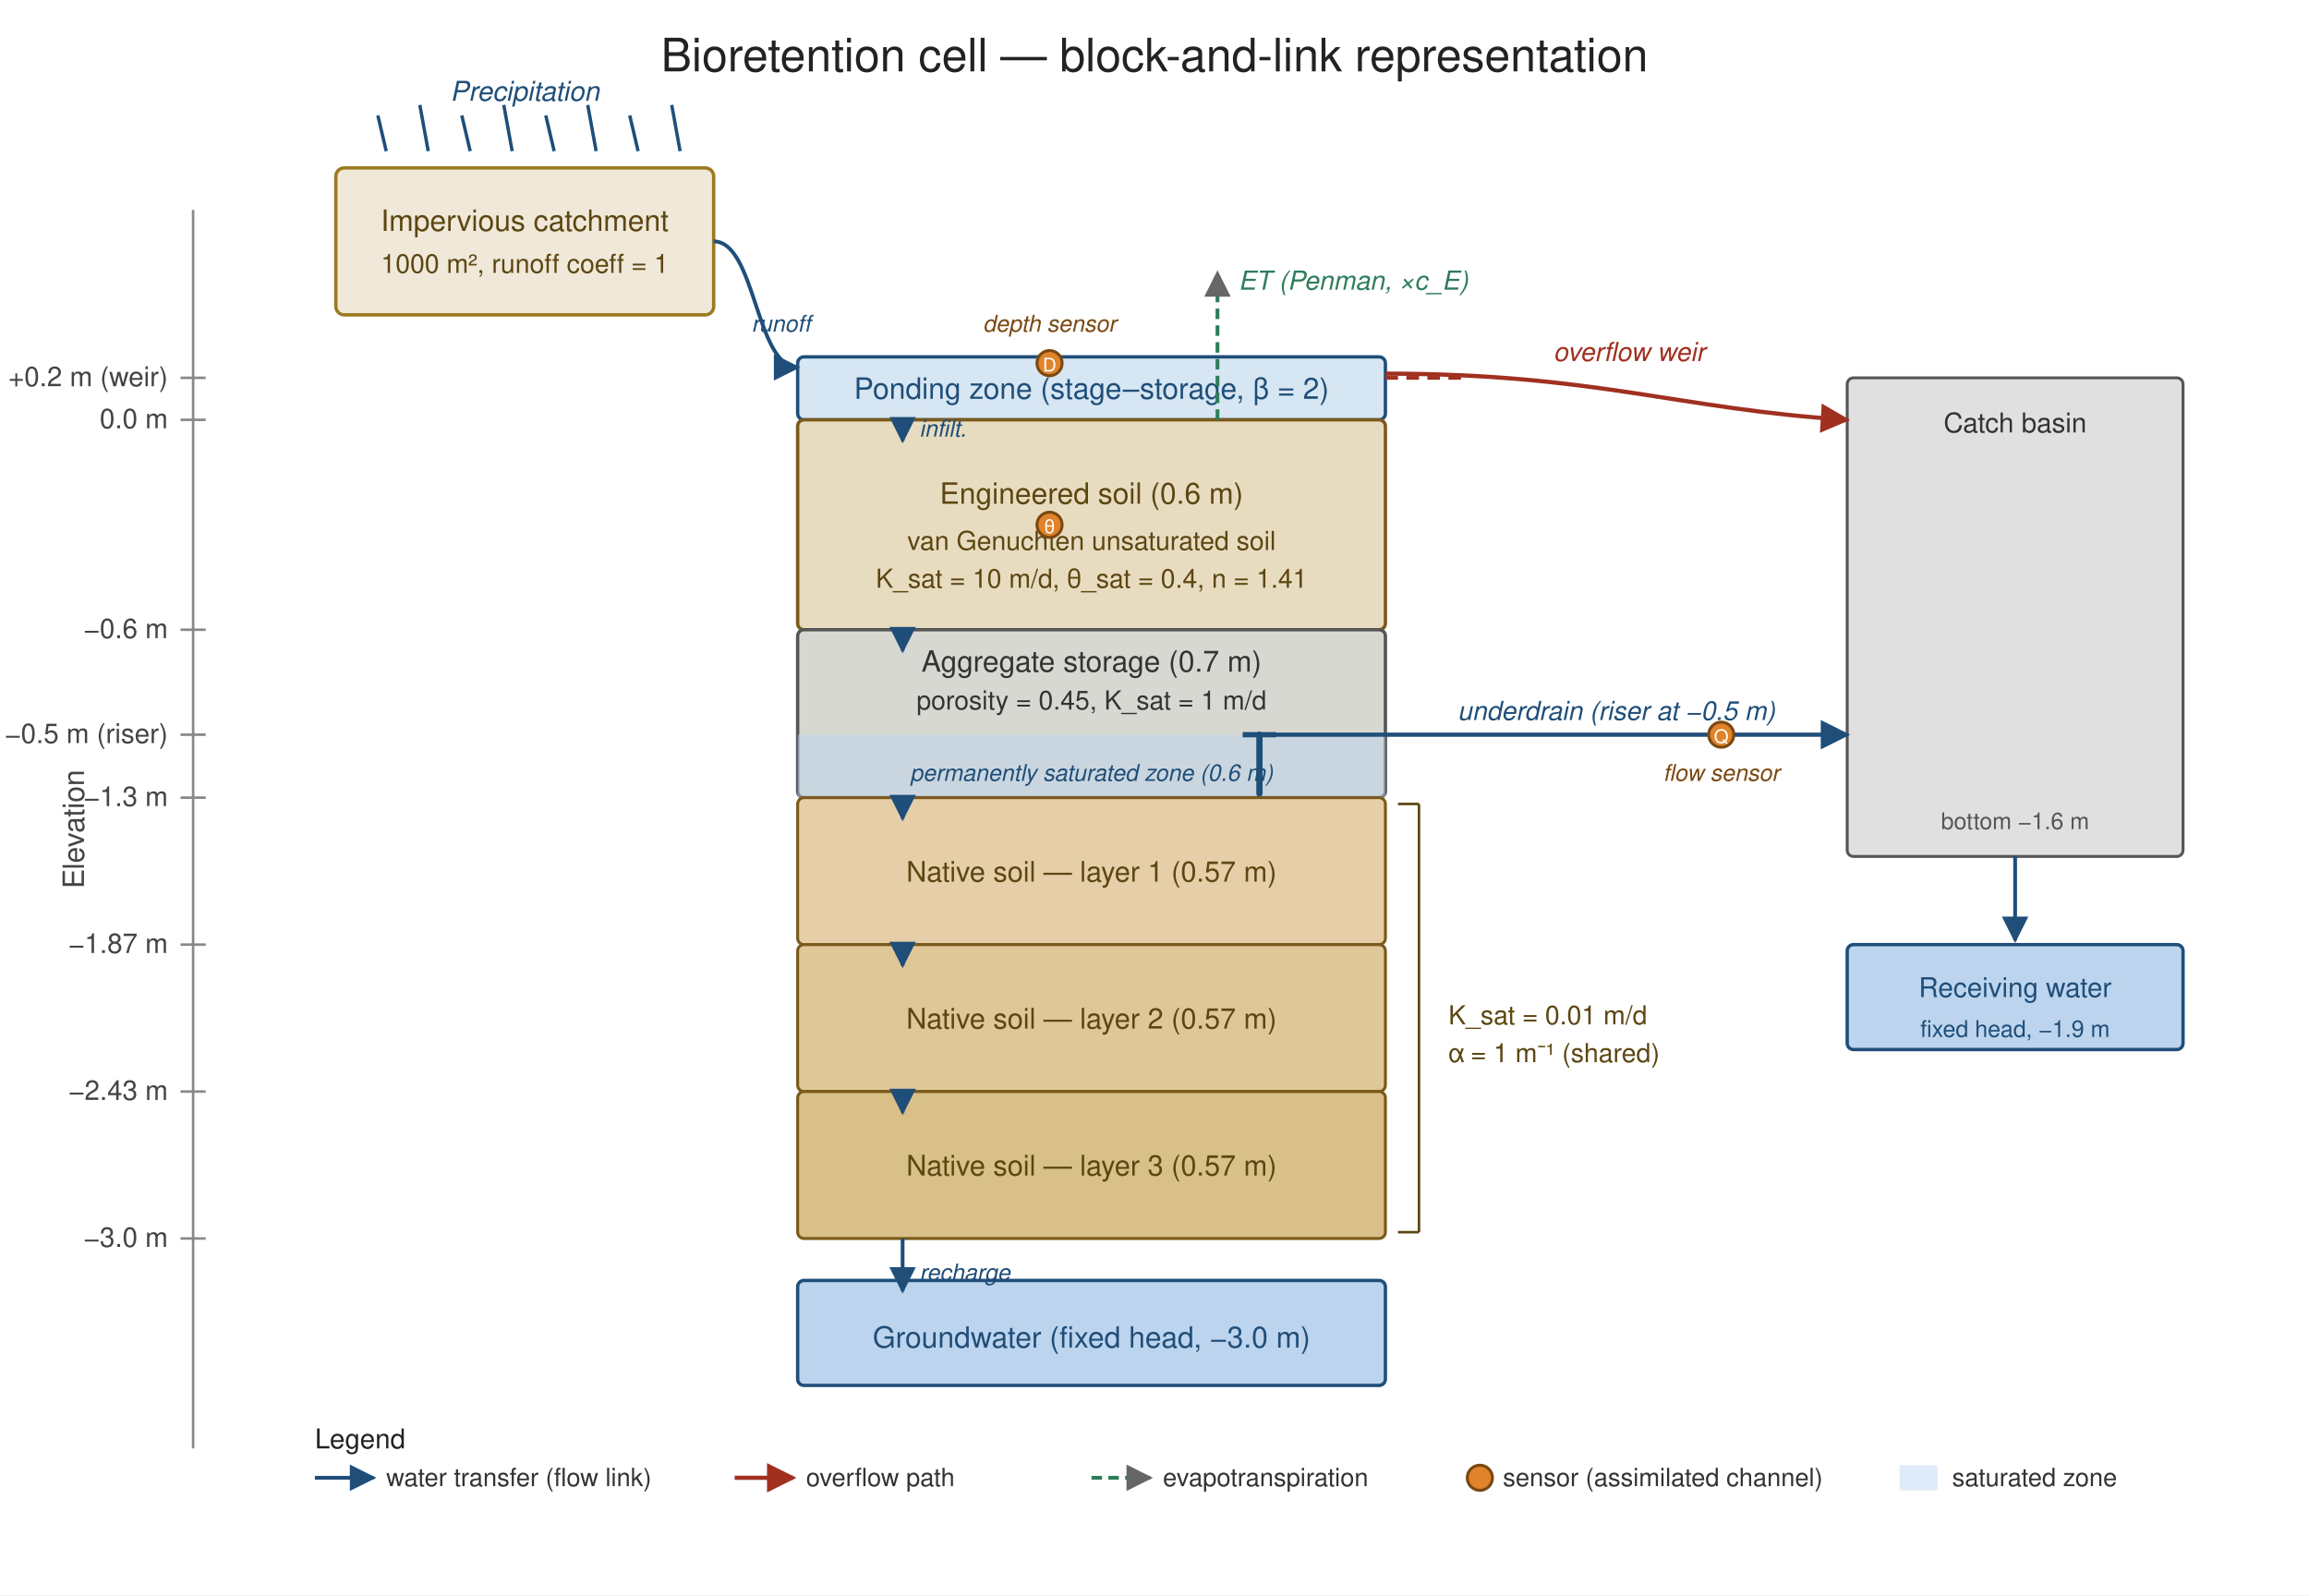
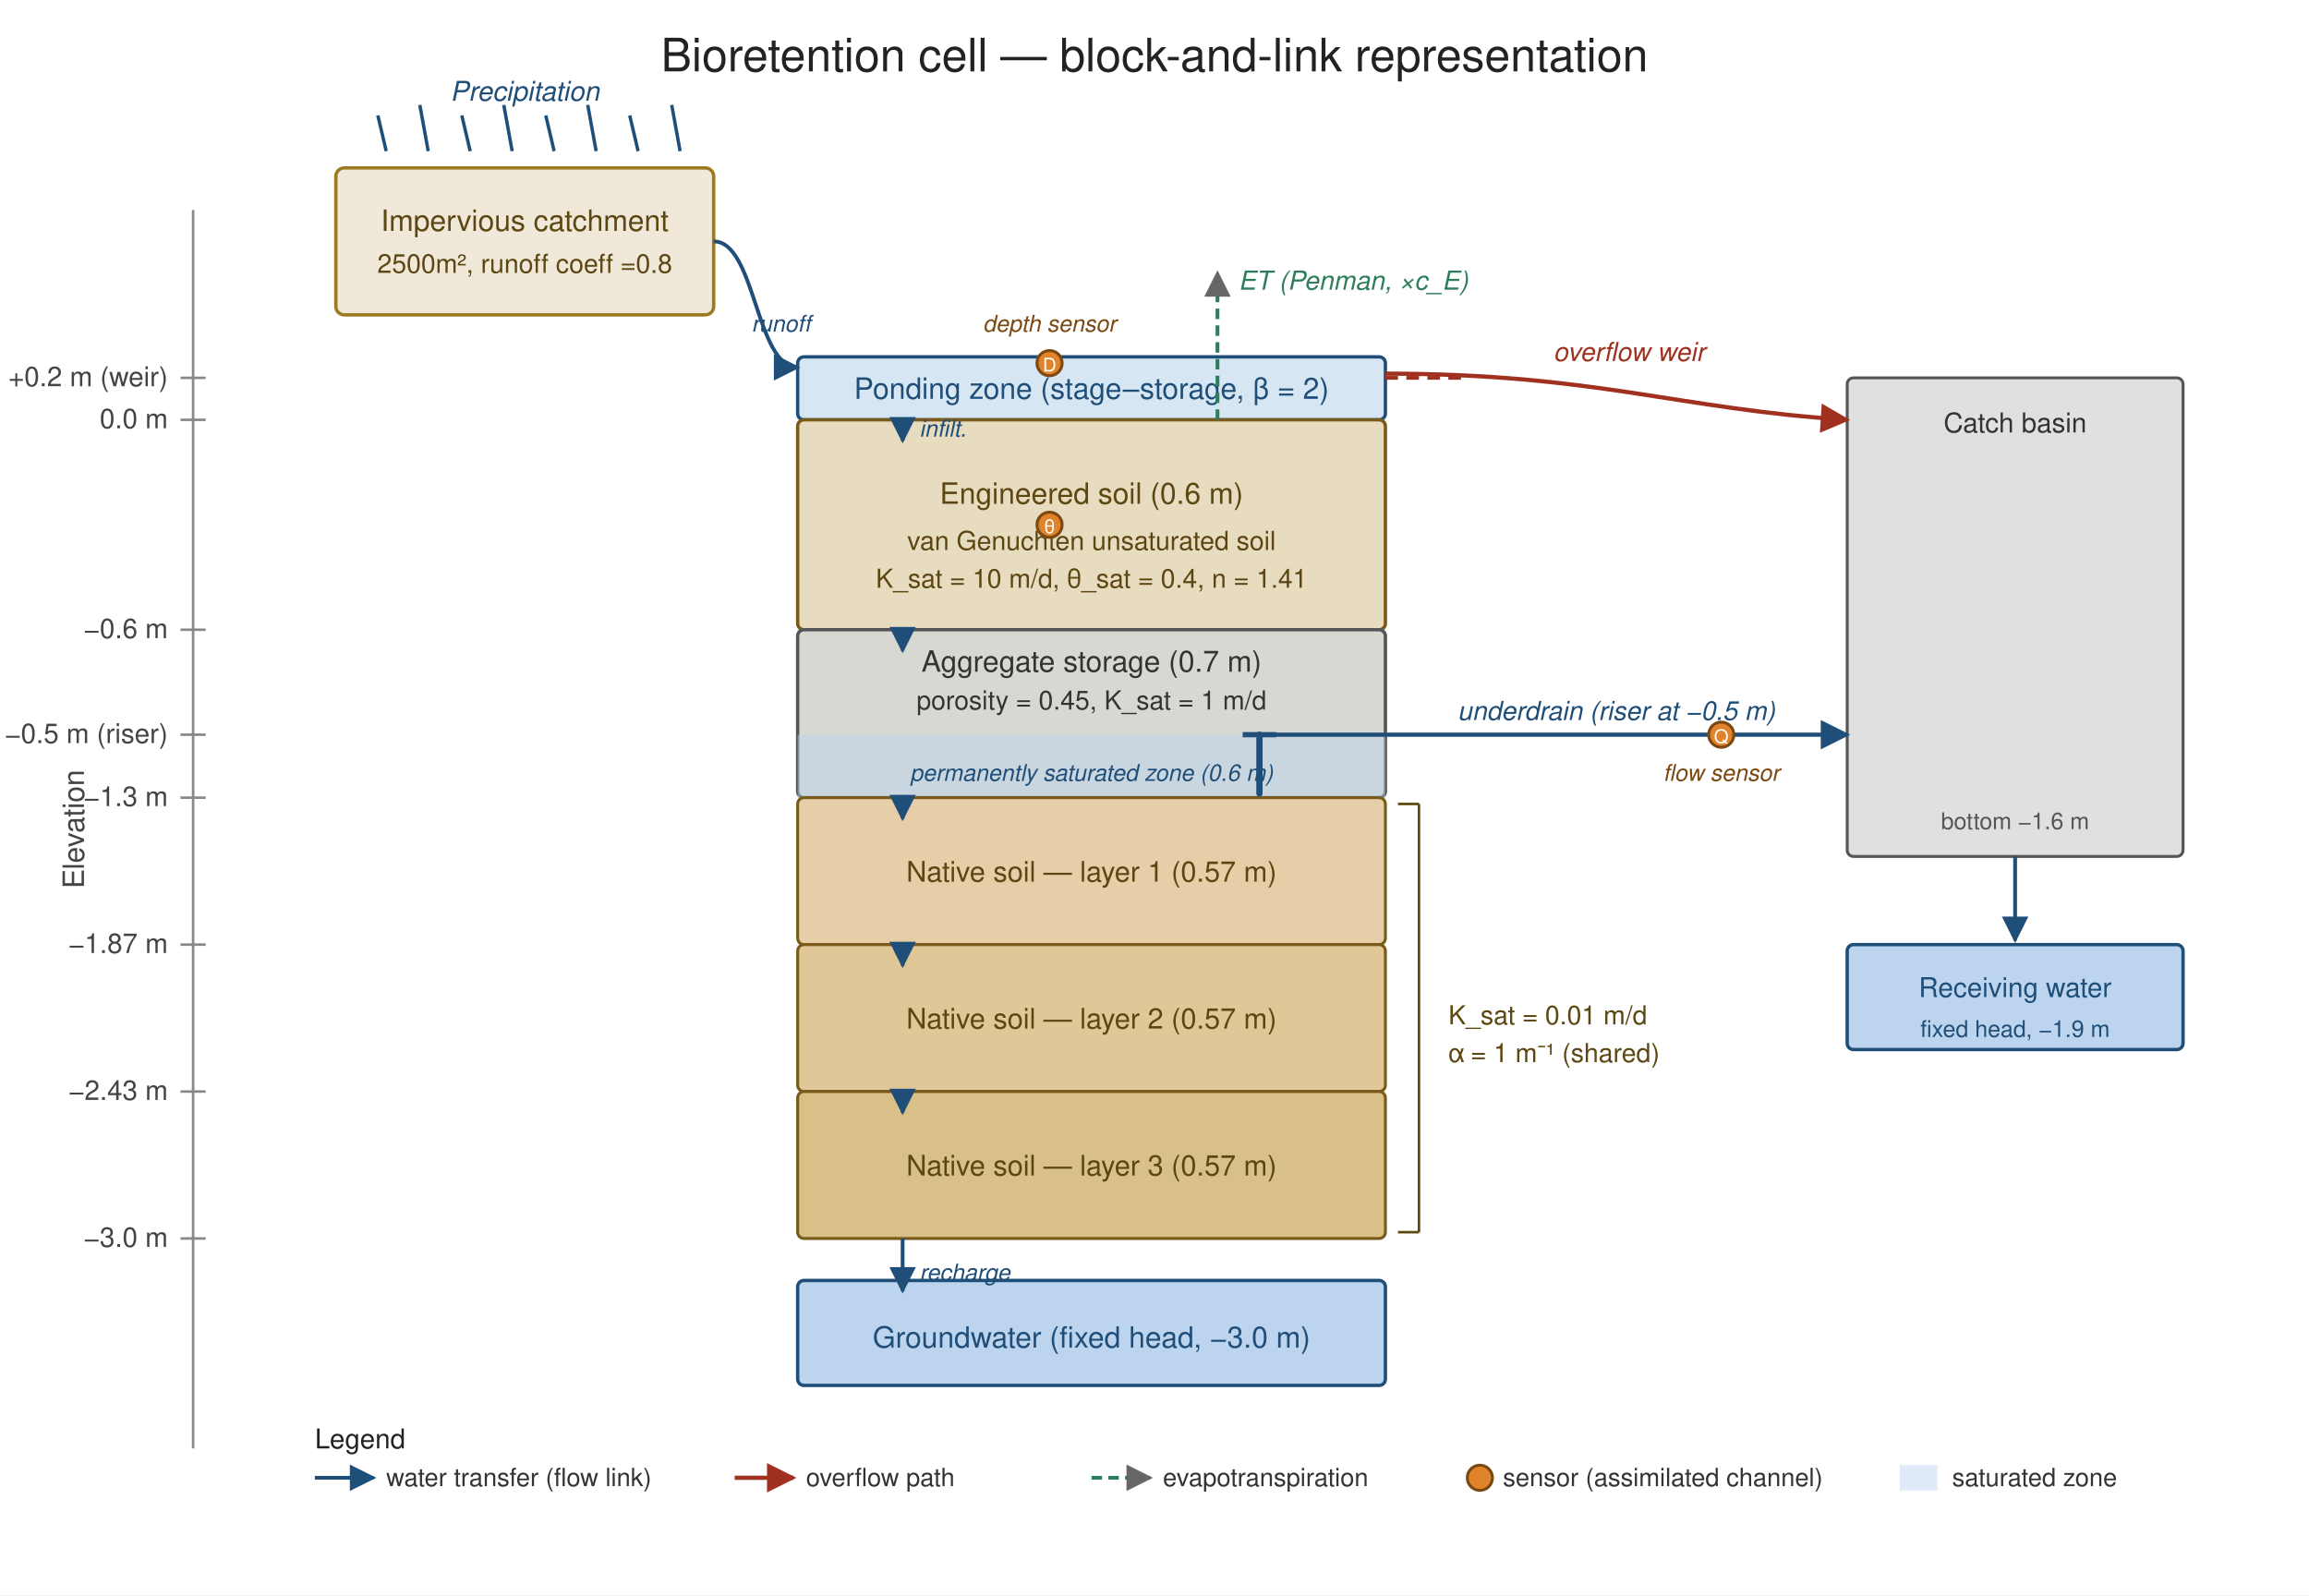
- <svg xmlns="http://www.w3.org/2000/svg" viewBox="0 0 1100 760" font-family="Helvetica, Arial, sans-serif">
-   <defs>
+ <svg xmlns="http://www.w3.org/2000/svg" viewBox="0 0 1100 760" font-family="Helvetica, Arial, sans-serif" version="1.1" id="svg60">
+   <defs id="defs3">
    <marker id="arrow" viewBox="0 0 10 10" refX="9" refY="5" markerWidth="7" markerHeight="7" orient="auto-start-reverse">
-       <path d="M 0 0 L 10 5 L 0 10 z" fill="#1F4E79" />
+       <path d="M 0 0 L 10 5 L 0 10 z" fill="#1F4E79" id="path1" />
    </marker>
    <marker id="arrow-gray" viewBox="0 0 10 10" refX="9" refY="5" markerWidth="7" markerHeight="7" orient="auto-start-reverse">
-       <path d="M 0 0 L 10 5 L 0 10 z" fill="#666666" />
+       <path d="M 0 0 L 10 5 L 0 10 z" fill="#666666" id="path2" />
    </marker>
    <marker id="arrow-overflow" viewBox="0 0 10 10" refX="9" refY="5" markerWidth="7" markerHeight="7" orient="auto-start-reverse">
-       <path d="M 0 0 L 10 5 L 0 10 z" fill="#A03020" />
+       <path d="M 0 0 L 10 5 L 0 10 z" fill="#A03020" id="path3" />
    </marker>
  </defs>
-   <rect width="1100" height="760" fill="white" />
-   <text x="550" y="34" font-size="22" font-weight="500" text-anchor="middle" fill="#222222">
+   <rect width="1100" height="760" fill="white" id="rect3" />
+   <text x="550" y="34" font-size="22" font-weight="500" text-anchor="middle" fill="#222222" id="text3">
    Bioretention cell — block-and-link representation
  </text>
-   <line x1="92" y1="100" x2="92" y2="690" stroke="#888888" stroke-width="1.2" />
-   <g font-size="13" fill="#444444">
-     <line x1="86" y1="200" x2="98" y2="200" stroke="#888888" stroke-width="1.2" />
-     <text x="80" y="204" text-anchor="end">0.0 m</text>
-     <line x1="86" y1="180" x2="98" y2="180" stroke="#888888" stroke-width="1.2" />
-     <text x="80" y="184" text-anchor="end">+0.2 m (weir)</text>
-     <line x1="86" y1="300" x2="98" y2="300" stroke="#888888" stroke-width="1.2" />
-     <text x="80" y="304" text-anchor="end">−0.6 m</text>
-     <line x1="86" y1="350" x2="98" y2="350" stroke="#888888" stroke-width="1.2" />
-     <text x="80" y="354" text-anchor="end">−0.5 m (riser)</text>
-     <line x1="86" y1="380" x2="98" y2="380" stroke="#888888" stroke-width="1.2" />
-     <text x="80" y="384" text-anchor="end">−1.3 m</text>
-     <line x1="86" y1="450" x2="98" y2="450" stroke="#888888" stroke-width="1.2" />
-     <text x="80" y="454" text-anchor="end">−1.87 m</text>
-     <line x1="86" y1="520" x2="98" y2="520" stroke="#888888" stroke-width="1.2" />
-     <text x="80" y="524" text-anchor="end">−2.43 m</text>
-     <line x1="86" y1="590" x2="98" y2="590" stroke="#888888" stroke-width="1.2" />
-     <text x="80" y="594" text-anchor="end">−3.0 m</text>
+   <line x1="92" y1="100" x2="92" y2="690" stroke="#888888" stroke-width="1.2" id="line3" />
+   <g font-size="13" fill="#444444" id="g11">
+     <line x1="86" y1="200" x2="98" y2="200" stroke="#888888" stroke-width="1.2" id="line4" />
+     <text x="80" y="204" text-anchor="end" id="text4">0.0 m</text>
+     <line x1="86" y1="180" x2="98" y2="180" stroke="#888888" stroke-width="1.2" id="line5" />
+     <text x="80" y="184" text-anchor="end" id="text5">+0.2 m (weir)</text>
+     <line x1="86" y1="300" x2="98" y2="300" stroke="#888888" stroke-width="1.2" id="line6" />
+     <text x="80" y="304" text-anchor="end" id="text6">−0.6 m</text>
+     <line x1="86" y1="350" x2="98" y2="350" stroke="#888888" stroke-width="1.2" id="line7" />
+     <text x="80" y="354" text-anchor="end" id="text7">−0.5 m (riser)</text>
+     <line x1="86" y1="380" x2="98" y2="380" stroke="#888888" stroke-width="1.2" id="line8" />
+     <text x="80" y="384" text-anchor="end" id="text8">−1.3 m</text>
+     <line x1="86" y1="450" x2="98" y2="450" stroke="#888888" stroke-width="1.2" id="line9" />
+     <text x="80" y="454" text-anchor="end" id="text9">−1.87 m</text>
+     <line x1="86" y1="520" x2="98" y2="520" stroke="#888888" stroke-width="1.2" id="line10" />
+     <text x="80" y="524" text-anchor="end" id="text10">−2.43 m</text>
+     <line x1="86" y1="590" x2="98" y2="590" stroke="#888888" stroke-width="1.2" id="line11" />
+     <text x="80" y="594" text-anchor="end" id="text11">−3.0 m</text>
  </g>
-   <text x="40" y="395" font-size="14" fill="#444444" transform="rotate(-90 40 395)" text-anchor="middle">
+   <text x="40" y="395" font-size="14" fill="#444444" transform="rotate(-90 40 395)" text-anchor="middle" id="text12">
    Elevation
  </text>
-   <g>
-     <rect x="160" y="80" width="180" height="70" rx="4" fill="#F0E8D8" stroke="#9C7A1F" stroke-width="1.6" />
-     <text x="250" y="110" font-size="14" font-weight="500" text-anchor="middle" fill="#5C4612">
+   <g id="g14">
+     <rect x="160" y="80" width="180" height="70" rx="4" fill="#F0E8D8" stroke="#9C7A1F" stroke-width="1.6" id="rect12" />
+     <text x="250" y="110" font-size="14" font-weight="500" text-anchor="middle" fill="#5C4612" id="text13">
      Impervious catchment
    </text>
-     <text x="250" y="130" font-size="12.5" text-anchor="middle" fill="#5C4612">
-       1000 m², runoff coeff = 1
-     </text>
+     <text x="250" y="130" font-size="12.5px" text-anchor="middle" fill="#5c4612" id="text14">2500m², runoff coeff =0.8</text>
  </g>
-   <g stroke="#1F4E79" stroke-width="1.6" fill="none">
-     <line x1="180" y1="55" x2="184" y2="72" />
-     <line x1="200" y1="50" x2="204" y2="72" />
-     <line x1="220" y1="55" x2="224" y2="72" />
-     <line x1="240" y1="50" x2="244" y2="72" />
-     <line x1="260" y1="55" x2="264" y2="72" />
-     <line x1="280" y1="50" x2="284" y2="72" />
-     <line x1="300" y1="55" x2="304" y2="72" />
-     <line x1="320" y1="50" x2="324" y2="72" />
+   <g stroke="#1F4E79" stroke-width="1.6" fill="none" id="g21">
+     <line x1="180" y1="55" x2="184" y2="72" id="line14" />
+     <line x1="200" y1="50" x2="204" y2="72" id="line15" />
+     <line x1="220" y1="55" x2="224" y2="72" id="line16" />
+     <line x1="240" y1="50" x2="244" y2="72" id="line17" />
+     <line x1="260" y1="55" x2="264" y2="72" id="line18" />
+     <line x1="280" y1="50" x2="284" y2="72" id="line19" />
+     <line x1="300" y1="55" x2="304" y2="72" id="line20" />
+     <line x1="320" y1="50" x2="324" y2="72" id="line21" />
  </g>
-   <text x="250" y="48" font-size="13" font-style="italic" text-anchor="middle" fill="#1F4E79">Precipitation</text>
-   <g>
-     <rect x="380" y="170" width="280" height="30" rx="3" fill="#D6E6F2" stroke="#1F4E79" stroke-width="1.6" />
-     <text x="520" y="190" font-size="14" font-weight="500" text-anchor="middle" fill="#1F4E79">
+   <text x="250" y="48" font-size="13" font-style="italic" text-anchor="middle" fill="#1F4E79" id="text21">Precipitation</text>
+   <g id="g22">
+     <rect x="380" y="170" width="280" height="30" rx="3" fill="#D6E6F2" stroke="#1F4E79" stroke-width="1.6" id="rect21" />
+     <text x="520" y="190" font-size="14" font-weight="500" text-anchor="middle" fill="#1F4E79" id="text22">
      Ponding zone (stage–storage, β = 2)
    </text>
-     <line x1="660" y1="180" x2="700" y2="180" stroke="#A03020" stroke-width="1.8" stroke-dasharray="6 4" />
+     <line x1="660" y1="180" x2="700" y2="180" stroke="#A03020" stroke-width="1.8" stroke-dasharray="6 4" id="line22" />
  </g>
-   <g>
-     <rect x="380" y="200" width="280" height="100" rx="3" fill="#E8DCC0" stroke="#7A5A1A" stroke-width="1.6" />
-     <text x="520" y="240" font-size="14" font-weight="500" text-anchor="middle" fill="#5C4612">
+   <g id="g25">
+     <rect x="380" y="200" width="280" height="100" rx="3" fill="#E8DCC0" stroke="#7A5A1A" stroke-width="1.6" id="rect22" />
+     <text x="520" y="240" font-size="14" font-weight="500" text-anchor="middle" fill="#5C4612" id="text23">
      Engineered soil (0.6 m)
    </text>
-     <text x="520" y="262" font-size="12.5" text-anchor="middle" fill="#5C4612">
+     <text x="520" y="262" font-size="12.5" text-anchor="middle" fill="#5C4612" id="text24">
      van Genuchten unsaturated soil
    </text>
-     <text x="520" y="280" font-size="12.5" text-anchor="middle" fill="#5C4612">
+     <text x="520" y="280" font-size="12.5" text-anchor="middle" fill="#5C4612" id="text25">
      K_sat = 10 m/d, θ_sat = 0.4, n = 1.41
    </text>
  </g>
-   <g>
-     <rect x="380" y="300" width="280" height="80" rx="3" fill="#D8D8D2" stroke="#555555" stroke-width="1.6" />
-     <text x="520" y="320" font-size="14" font-weight="500" text-anchor="middle" fill="#333333">
+   <g id="g28">
+     <rect x="380" y="300" width="280" height="80" rx="3" fill="#D8D8D2" stroke="#555555" stroke-width="1.6" id="rect25" />
+     <text x="520" y="320" font-size="14" font-weight="500" text-anchor="middle" fill="#333333" id="text26">
      Aggregate storage (0.7 m)
    </text>
-     <text x="520" y="338" font-size="12.5" text-anchor="middle" fill="#333333">
+     <text x="520" y="338" font-size="12.5" text-anchor="middle" fill="#333333" id="text27">
      porosity = 0.45, K_sat = 1 m/d
    </text>
-     <rect x="380" y="350" width="280" height="30" fill="#B8D4F0" fill-opacity="0.45" stroke="none" />
-     <text x="520" y="372" font-size="11" font-style="italic" text-anchor="middle" fill="#1F4E79">
+     <rect x="380" y="350" width="280" height="30" fill="#B8D4F0" fill-opacity="0.45" stroke="none" id="rect27" />
+     <text x="520" y="372" font-size="11" font-style="italic" text-anchor="middle" fill="#1F4E79" id="text28">
      permanently saturated zone (0.6 m)
    </text>
  </g>
-   <g>
-     <rect x="380" y="380" width="280" height="70" rx="3" fill="#E6CFA8" stroke="#7A5A1A" stroke-width="1.4" />
-     <text x="520" y="420" font-size="13.5" text-anchor="middle" fill="#5C4612">
+   <g id="g34">
+     <rect x="380" y="380" width="280" height="70" rx="3" fill="#E6CFA8" stroke="#7A5A1A" stroke-width="1.4" id="rect28" />
+     <text x="520" y="420" font-size="13.5" text-anchor="middle" fill="#5C4612" id="text29">
      Native soil — layer 1 (0.57 m)
    </text>
-     <rect x="380" y="450" width="280" height="70" rx="3" fill="#E0C798" stroke="#7A5A1A" stroke-width="1.4" />
-     <text x="520" y="490" font-size="13.5" text-anchor="middle" fill="#5C4612">
+     <rect x="380" y="450" width="280" height="70" rx="3" fill="#E0C798" stroke="#7A5A1A" stroke-width="1.4" id="rect29" />
+     <text x="520" y="490" font-size="13.5" text-anchor="middle" fill="#5C4612" id="text30">
      Native soil — layer 2 (0.57 m)
    </text>
-     <rect x="380" y="520" width="280" height="70" rx="3" fill="#D9BF88" stroke="#7A5A1A" stroke-width="1.4" />
-     <text x="520" y="560" font-size="13.5" text-anchor="middle" fill="#5C4612">
+     <rect x="380" y="520" width="280" height="70" rx="3" fill="#D9BF88" stroke="#7A5A1A" stroke-width="1.4" id="rect30" />
+     <text x="520" y="560" font-size="13.5" text-anchor="middle" fill="#5C4612" id="text31">
      Native soil — layer 3 (0.57 m)
    </text>
-     <line x1="666" y1="383" x2="676" y2="383" stroke="#5C4612" stroke-width="1.2" />
-     <line x1="676" y1="383" x2="676" y2="587" stroke="#5C4612" stroke-width="1.2" />
-     <line x1="666" y1="587" x2="676" y2="587" stroke="#5C4612" stroke-width="1.2" />
-     <text x="690" y="488" font-size="12.5" fill="#5C4612">
+     <line x1="666" y1="383" x2="676" y2="383" stroke="#5C4612" stroke-width="1.2" id="line31" />
+     <line x1="676" y1="383" x2="676" y2="587" stroke="#5C4612" stroke-width="1.2" id="line32" />
+     <line x1="666" y1="587" x2="676" y2="587" stroke="#5C4612" stroke-width="1.2" id="line33" />
+     <text x="690" y="488" font-size="12.5" fill="#5C4612" id="text33">
      K_sat = 0.01 m/d
    </text>
-     <text x="690" y="506" font-size="12.5" fill="#5C4612">
+     <text x="690" y="506" font-size="12.5" fill="#5C4612" id="text34">
      α = 1 m⁻¹ (shared)
    </text>
  </g>
-   <g>
-     <rect x="380" y="610" width="280" height="50" rx="3" fill="#BCD4ED" stroke="#1F4E79" stroke-width="1.6" />
-     <text x="520" y="642" font-size="14" font-weight="500" text-anchor="middle" fill="#1F4E79">
+   <g id="g35">
+     <rect x="380" y="610" width="280" height="50" rx="3" fill="#BCD4ED" stroke="#1F4E79" stroke-width="1.6" id="rect34" />
+     <text x="520" y="642" font-size="14" font-weight="500" text-anchor="middle" fill="#1F4E79" id="text35">
      Groundwater (fixed head, −3.0 m)
    </text>
  </g>
-   <g>
-     <rect x="880" y="180" width="160" height="228" rx="3" fill="#E0E0E0" stroke="#555555" stroke-width="1.4" />
-     <text x="960" y="206" font-size="13" font-weight="500" text-anchor="middle" fill="#333333">Catch basin</text>
-     <text x="960" y="395" font-size="11" text-anchor="middle" fill="#555555">
+   <g id="g39">
+     <rect x="880" y="180" width="160" height="228" rx="3" fill="#E0E0E0" stroke="#555555" stroke-width="1.4" id="rect35" />
+     <text x="960" y="206" font-size="13" font-weight="500" text-anchor="middle" fill="#333333" id="text36">Catch basin</text>
+     <text x="960" y="395" font-size="11" text-anchor="middle" fill="#555555" id="text37">
      bottom −1.6 m
    </text>
-     <rect x="880" y="450" width="160" height="50" rx="3" fill="#BCD4ED" stroke="#1F4E79" stroke-width="1.6" />
-     <text x="960" y="475" font-size="13" font-weight="500" text-anchor="middle" fill="#1F4E79">Receiving water</text>
-     <text x="960" y="494" font-size="11" text-anchor="middle" fill="#1F4E79">
+     <rect x="880" y="450" width="160" height="50" rx="3" fill="#BCD4ED" stroke="#1F4E79" stroke-width="1.6" id="rect37" />
+     <text x="960" y="475" font-size="13" font-weight="500" text-anchor="middle" fill="#1F4E79" id="text38">Receiving water</text>
+     <text x="960" y="494" font-size="11" text-anchor="middle" fill="#1F4E79" id="text39">
      fixed head, −1.9 m
    </text>
  </g>
-   <path d="M 340 115 C 360 115, 360 175, 380 175" fill="none" stroke="#1F4E79" stroke-width="1.8" marker-end="url(#arrow)" />
-   <text x="358" y="158" font-size="11" font-style="italic" fill="#1F4E79">runoff</text>
-   <line x1="430" y1="200" x2="430" y2="210" stroke="#1F4E79" stroke-width="1.8" marker-end="url(#arrow)" />
-   <text x="438" y="208" font-size="11" font-style="italic" fill="#1F4E79">infilt.</text>
-   <line x1="430" y1="300" x2="430" y2="310" stroke="#1F4E79" stroke-width="1.8" marker-end="url(#arrow)" />
-   <line x1="430" y1="380" x2="430" y2="390" stroke="#1F4E79" stroke-width="1.8" marker-end="url(#arrow)" />
-   <line x1="430" y1="450" x2="430" y2="460" stroke="#1F4E79" stroke-width="1.8" marker-end="url(#arrow)" />
-   <line x1="430" y1="520" x2="430" y2="530" stroke="#1F4E79" stroke-width="1.8" marker-end="url(#arrow)" />
-   <line x1="430" y1="590" x2="430" y2="615" stroke="#1F4E79" stroke-width="1.8" marker-end="url(#arrow)" />
-   <text x="438" y="610" font-size="11" font-style="italic" fill="#1F4E79">recharge</text>
-   <path d="M 660 178 C 760 178, 800 195, 880 200" fill="none" stroke="#A03020" stroke-width="2" marker-end="url(#arrow-overflow)" />
-   <text x="740" y="172" font-size="12.5" font-style="italic" fill="#A03020">
+   <path d="M 340 115 C 360 115, 360 175, 380 175" fill="none" stroke="#1F4E79" stroke-width="1.8" marker-end="url(#arrow)" id="path39" />
+   <text x="358" y="158" font-size="11" font-style="italic" fill="#1F4E79" id="text40">runoff</text>
+   <line x1="430" y1="200" x2="430" y2="210" stroke="#1F4E79" stroke-width="1.8" marker-end="url(#arrow)" id="line40" />
+   <text x="438" y="208" font-size="11" font-style="italic" fill="#1F4E79" id="text41">infilt.</text>
+   <line x1="430" y1="300" x2="430" y2="310" stroke="#1F4E79" stroke-width="1.8" marker-end="url(#arrow)" id="line41" />
+   <line x1="430" y1="380" x2="430" y2="390" stroke="#1F4E79" stroke-width="1.8" marker-end="url(#arrow)" id="line42" />
+   <line x1="430" y1="450" x2="430" y2="460" stroke="#1F4E79" stroke-width="1.8" marker-end="url(#arrow)" id="line43" />
+   <line x1="430" y1="520" x2="430" y2="530" stroke="#1F4E79" stroke-width="1.8" marker-end="url(#arrow)" id="line44" />
+   <line x1="430" y1="590" x2="430" y2="615" stroke="#1F4E79" stroke-width="1.8" marker-end="url(#arrow)" id="line45" />
+   <text x="438" y="610" font-size="11" font-style="italic" fill="#1F4E79" id="text45">recharge</text>
+   <path d="M 660 178 C 760 178, 800 195, 880 200" fill="none" stroke="#A03020" stroke-width="2" marker-end="url(#arrow-overflow)" id="path45" />
+   <text x="740" y="172" font-size="12.5" font-style="italic" fill="#A03020" id="text46">
    overflow weir
  </text>
-   <line x1="600" y1="350" x2="600" y2="378" stroke="#1F4E79" stroke-width="3" stroke-linecap="round" />
-   <line x1="592" y1="350" x2="608" y2="350" stroke="#1F4E79" stroke-width="2.5" />
-   <path d="M 600 350 L 880 350" fill="none" stroke="#1F4E79" stroke-width="2" marker-end="url(#arrow)" />
-   <line x1="960" y1="408" x2="960" y2="448" stroke="#1F4E79" stroke-width="1.8" marker-end="url(#arrow)" />
-   <path d="M 580 200 L 580 130" fill="none" stroke="#2E7D5B" stroke-width="1.8" stroke-dasharray="5 3" marker-end="url(#arrow-gray)" />
-   <text x="590" y="138" font-size="12.5" font-style="italic" fill="#2E7D5B">
+   <line x1="600" y1="350" x2="600" y2="378" stroke="#1F4E79" stroke-width="3" stroke-linecap="round" id="line46" />
+   <line x1="592" y1="350" x2="608" y2="350" stroke="#1F4E79" stroke-width="2.5" id="line47" />
+   <path d="M 600 350 L 880 350" fill="none" stroke="#1F4E79" stroke-width="2" marker-end="url(#arrow)" id="path47" />
+   <line x1="960" y1="408" x2="960" y2="448" stroke="#1F4E79" stroke-width="1.8" marker-end="url(#arrow)" id="line48" />
+   <path d="M 580 200 L 580 130" fill="none" stroke="#2E7D5B" stroke-width="1.8" stroke-dasharray="5 3" marker-end="url(#arrow-gray)" id="path48" />
+   <text x="590" y="138" font-size="12.5" font-style="italic" fill="#2E7D5B" id="text48">
    ET (Penman, ×c_E)
  </text>
-   <g>
-     <circle cx="500" cy="173" r="6" fill="#E0832A" stroke="#7A4810" stroke-width="1.4" />
-     <text x="500" y="177" font-size="9" font-weight="500" text-anchor="middle" fill="white">D</text>
-     <text x="500" y="158" font-size="11" font-style="italic" text-anchor="middle" fill="#7A4810">depth sensor</text>
+   <g id="g50">
+     <circle cx="500" cy="173" r="6" fill="#E0832A" stroke="#7A4810" stroke-width="1.4" id="circle48" />
+     <text x="500" y="177" font-size="9" font-weight="500" text-anchor="middle" fill="white" id="text49">D</text>
+     <text x="500" y="158" font-size="11" font-style="italic" text-anchor="middle" fill="#7A4810" id="text50">depth sensor</text>
  </g>
-   <g>
-     <circle cx="500" cy="250" r="6" fill="#E0832A" stroke="#7A4810" stroke-width="1.4" />
-     <text x="500" y="254" font-size="9" font-weight="500" text-anchor="middle" fill="white">θ</text>
+   <g id="g51">
+     <circle cx="500" cy="250" r="6" fill="#E0832A" stroke="#7A4810" stroke-width="1.4" id="circle50" />
+     <text x="500" y="254" font-size="9" font-weight="500" text-anchor="middle" fill="white" id="text51">θ</text>
  </g>
-   <g>
-     <text x="770" y="343" font-size="12.5" font-style="italic" text-anchor="middle" fill="#1F4E79">
+   <g id="g54">
+     <text x="770" y="343" font-size="12.5" font-style="italic" text-anchor="middle" fill="#1F4E79" id="text52">
      underdrain (riser at −0.5 m)
    </text>
-     <circle cx="820" cy="350" r="6" fill="#E0832A" stroke="#7A4810" stroke-width="1.4" />
-     <text x="820" y="354" font-size="9" font-weight="500" text-anchor="middle" fill="white">Q</text>
-     <text x="820" y="372" font-size="11" font-style="italic" text-anchor="middle" fill="#7A4810">flow sensor</text>
+     <circle cx="820" cy="350" r="6" fill="#E0832A" stroke="#7A4810" stroke-width="1.4" id="circle52" />
+     <text x="820" y="354" font-size="9" font-weight="500" text-anchor="middle" fill="white" id="text53">Q</text>
+     <text x="820" y="372" font-size="11" font-style="italic" text-anchor="middle" fill="#7A4810" id="text54">flow sensor</text>
  </g>
-   <g transform="translate(150, 690)">
-     <text x="0" y="0" font-size="13" font-weight="500" fill="#222222">Legend</text>
-     <line x1="0" y1="14" x2="28" y2="14" stroke="#1F4E79" stroke-width="1.8" marker-end="url(#arrow)" />
-     <text x="34" y="18" font-size="12" fill="#333333">water transfer (flow link)</text>
-     <line x1="200" y1="14" x2="228" y2="14" stroke="#A03020" stroke-width="2" marker-end="url(#arrow-overflow)" />
-     <text x="234" y="18" font-size="12" fill="#333333">overflow path</text>
-     <line x1="370" y1="14" x2="398" y2="14" stroke="#2E7D5B" stroke-width="1.8" stroke-dasharray="5 3" marker-end="url(#arrow-gray)" />
-     <text x="404" y="18" font-size="12" fill="#333333">evapotranspiration</text>
-     <circle cx="555" cy="14" r="6" fill="#E0832A" stroke="#7A4810" stroke-width="1.4" />
-     <text x="566" y="18" font-size="12" fill="#333333">sensor (assimilated channel)</text>
-     <rect x="755" y="8" width="18" height="12" fill="#B8D4F0" fill-opacity="0.45" stroke="none" />
-     <text x="780" y="18" font-size="12" fill="#333333">saturated zone</text>
+   <g transform="translate(150, 690)" id="g60">
+     <text x="0" y="0" font-size="13" font-weight="500" fill="#222222" id="text55">Legend</text>
+     <line x1="0" y1="14" x2="28" y2="14" stroke="#1F4E79" stroke-width="1.8" marker-end="url(#arrow)" id="line55" />
+     <text x="34" y="18" font-size="12" fill="#333333" id="text56">water transfer (flow link)</text>
+     <line x1="200" y1="14" x2="228" y2="14" stroke="#A03020" stroke-width="2" marker-end="url(#arrow-overflow)" id="line56" />
+     <text x="234" y="18" font-size="12" fill="#333333" id="text57">overflow path</text>
+     <line x1="370" y1="14" x2="398" y2="14" stroke="#2E7D5B" stroke-width="1.8" stroke-dasharray="5 3" marker-end="url(#arrow-gray)" id="line57" />
+     <text x="404" y="18" font-size="12" fill="#333333" id="text58">evapotranspiration</text>
+     <circle cx="555" cy="14" r="6" fill="#E0832A" stroke="#7A4810" stroke-width="1.4" id="circle58" />
+     <text x="566" y="18" font-size="12" fill="#333333" id="text59">sensor (assimilated channel)</text>
+     <rect x="755" y="8" width="18" height="12" fill="#B8D4F0" fill-opacity="0.45" stroke="none" id="rect59" />
+     <text x="780" y="18" font-size="12" fill="#333333" id="text60">saturated zone</text>
  </g>
</svg>
